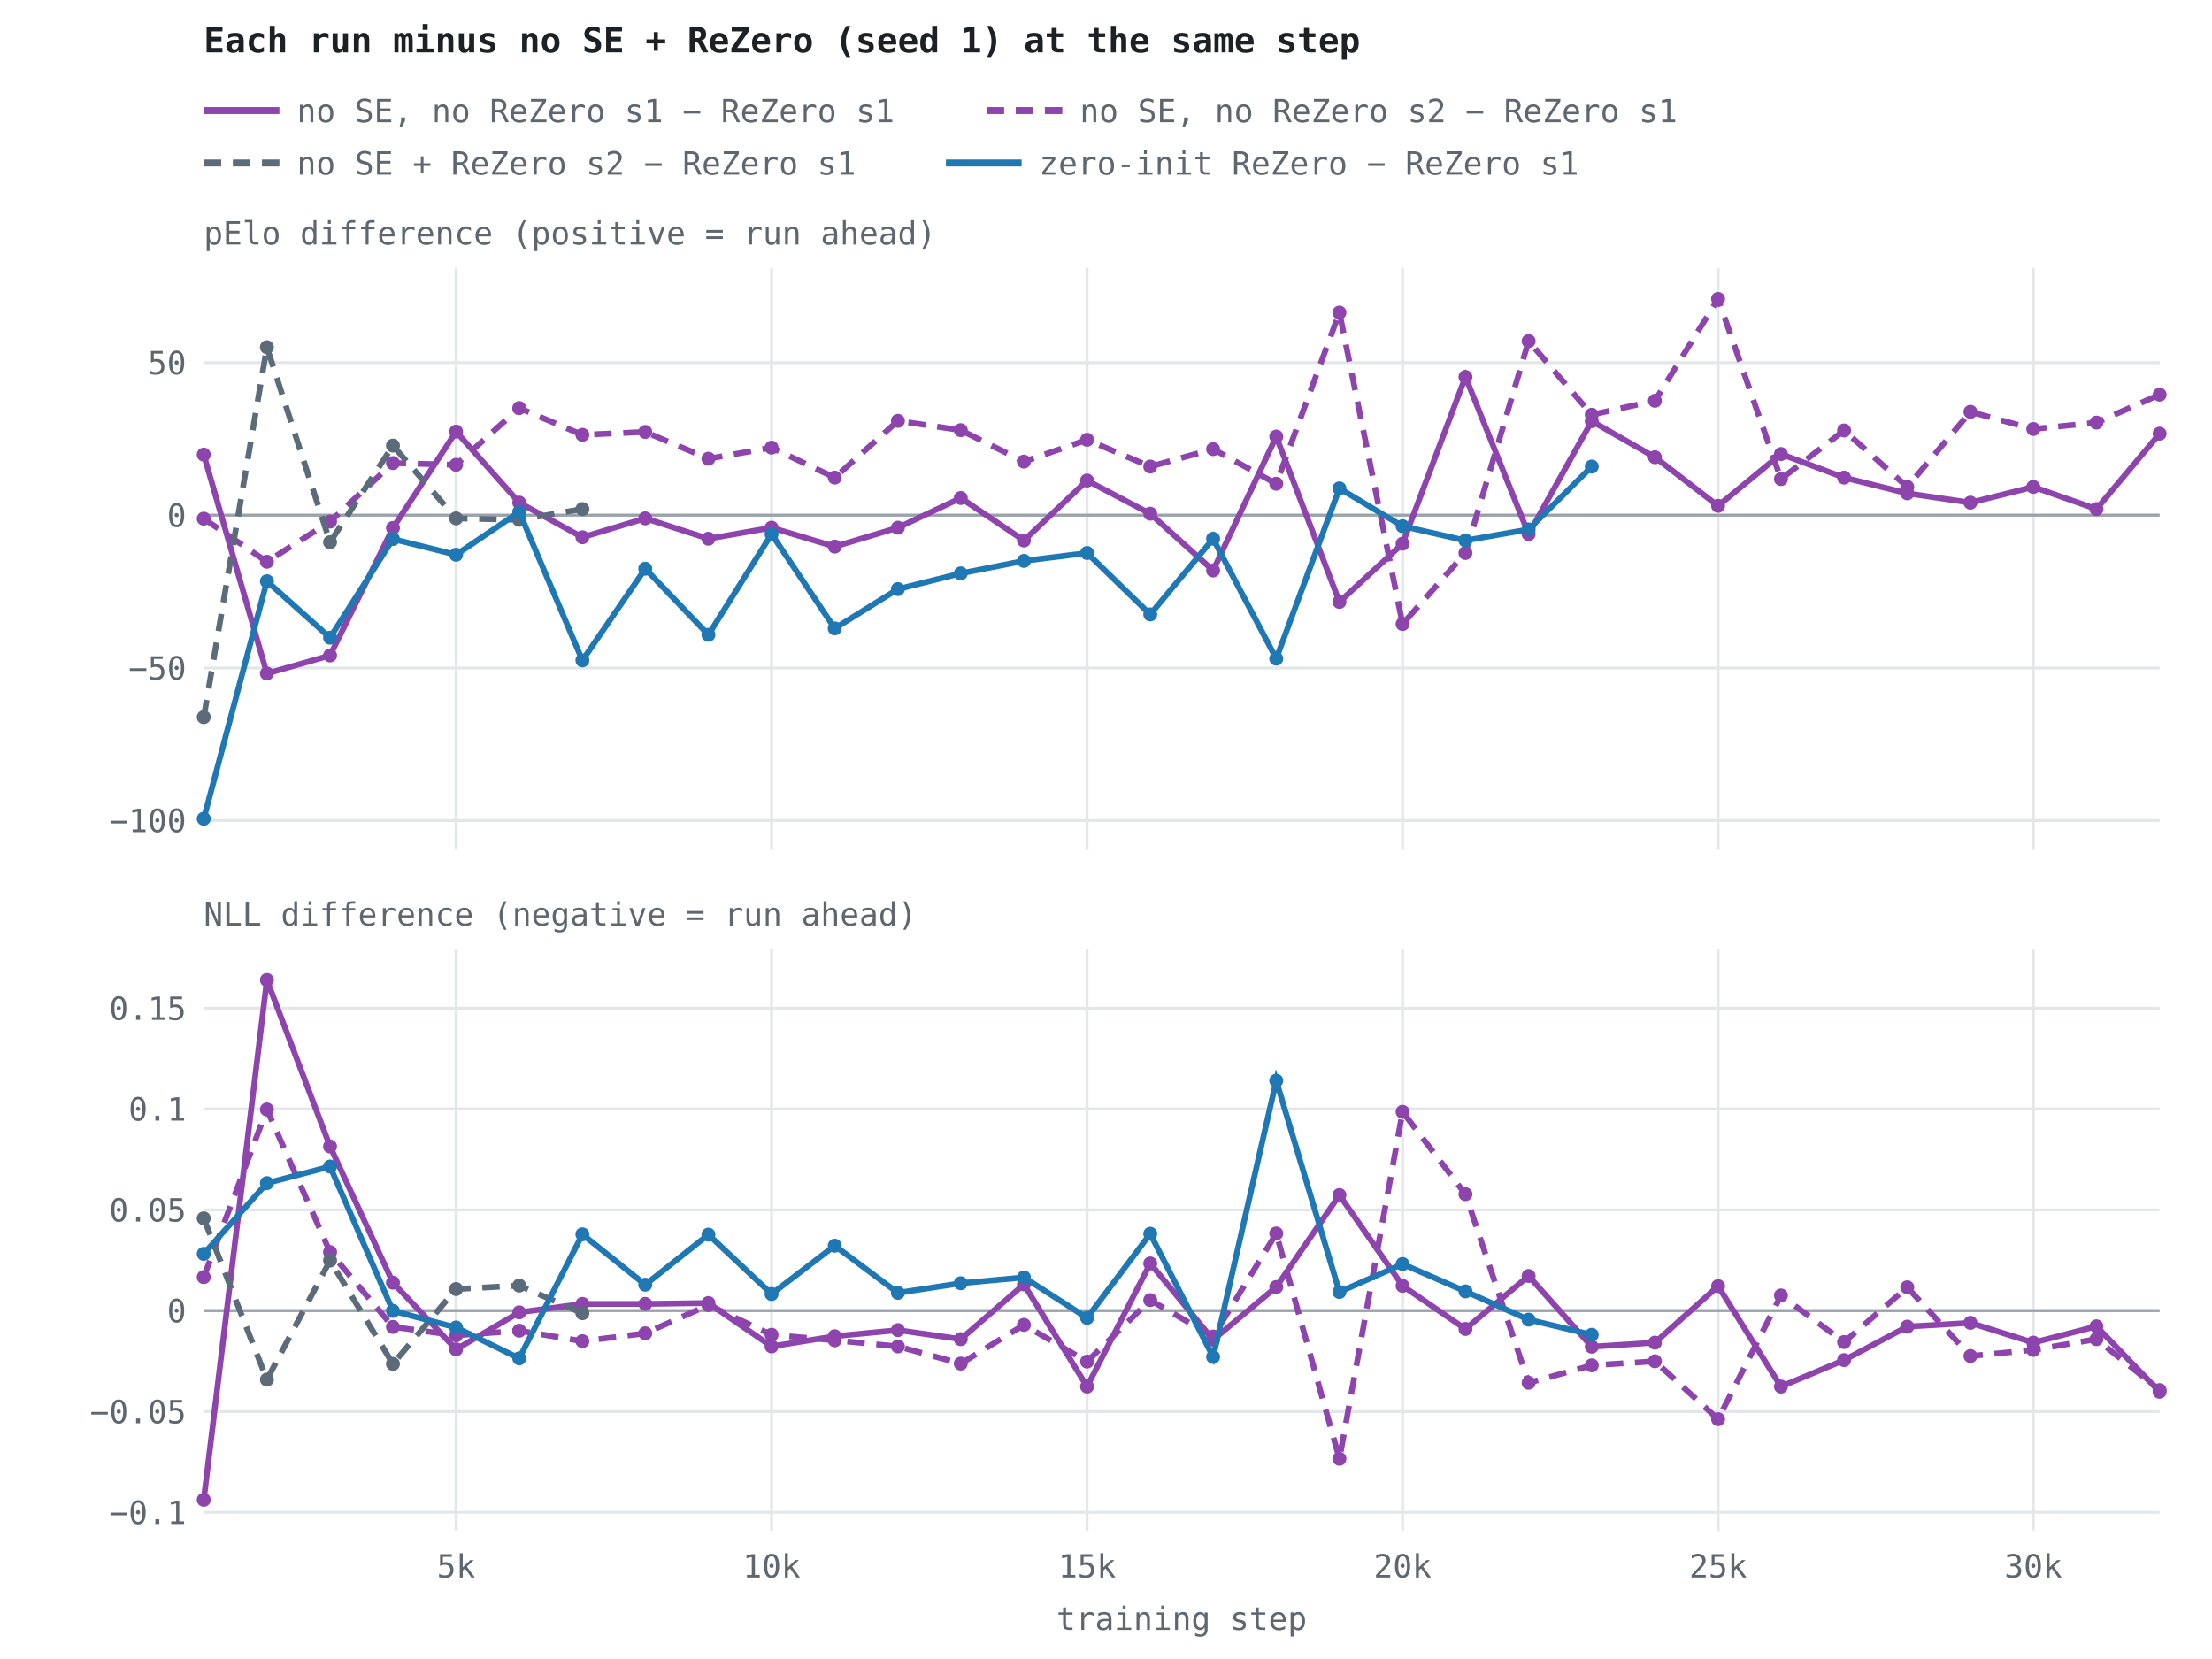
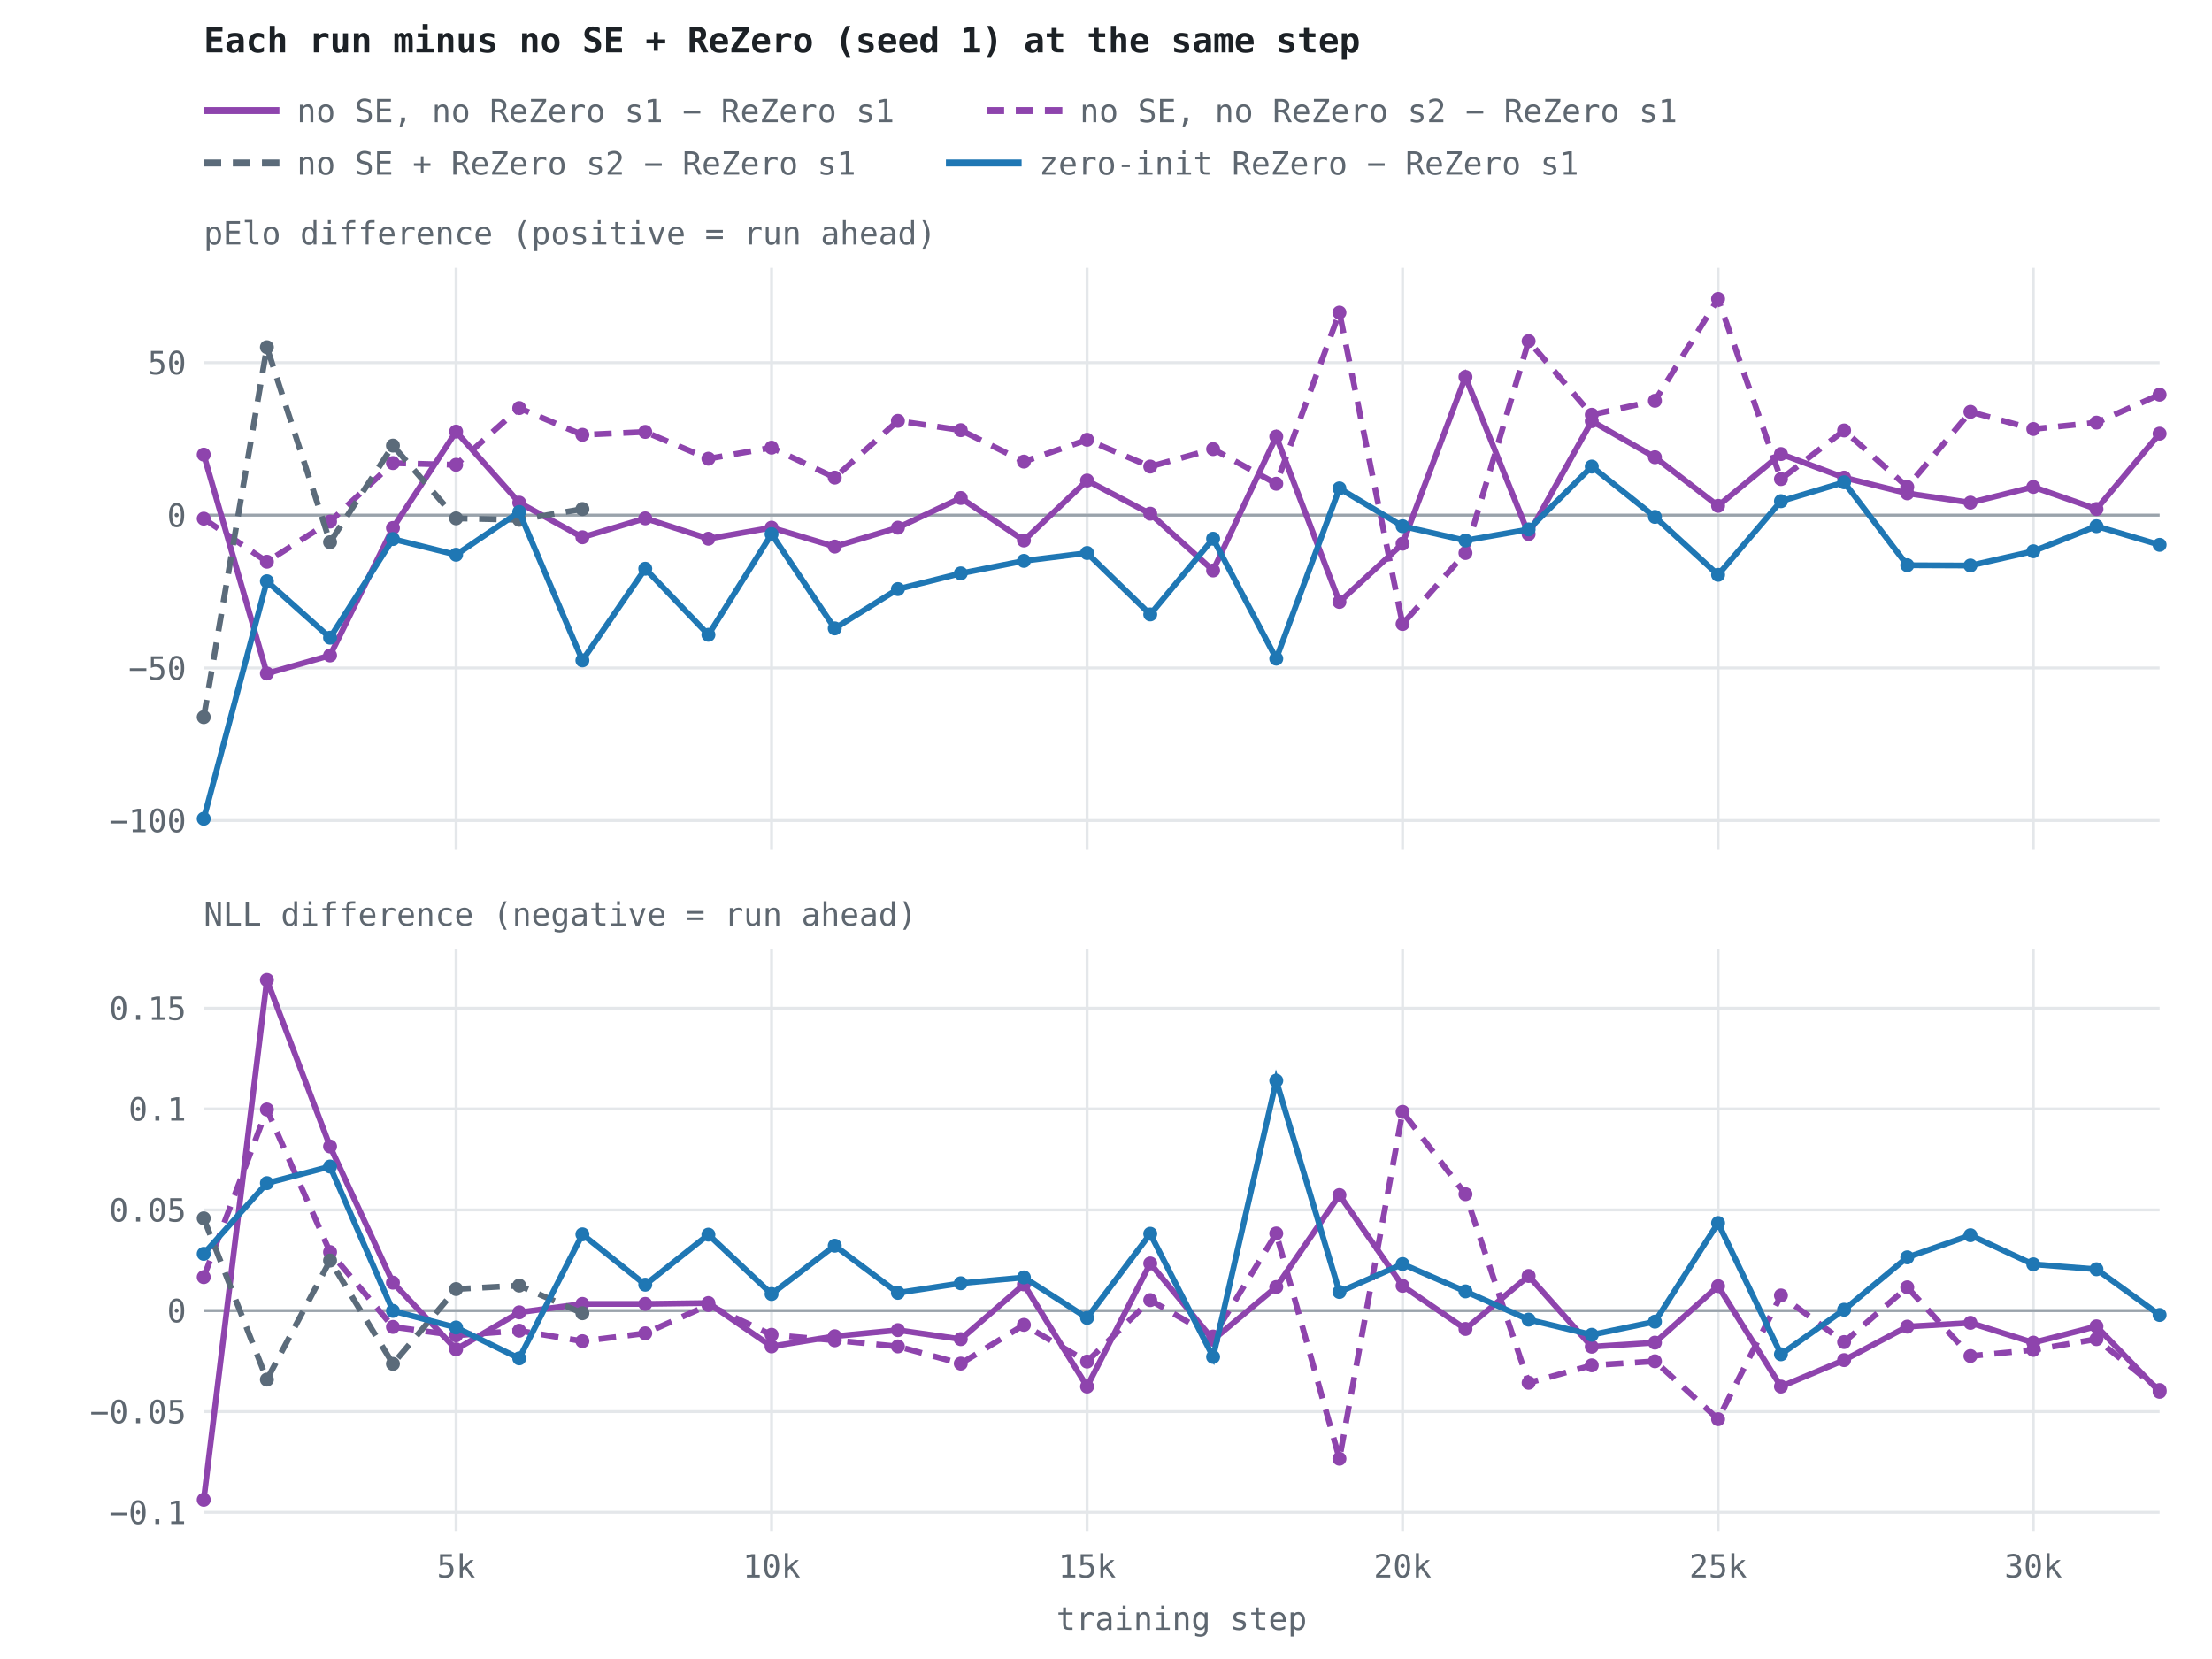
<svg xmlns="http://www.w3.org/2000/svg" viewBox="0 0 760 570" role="img" aria-label="Each run minus no SE + ReZero (seed 1) at the same step">
  <style>.bg{fill:#FFFFFF}.t{fill:#5E6770;font:11px ui-monospace,Menlo,monospace}.tt{fill:#1C2126;font:600 12px ui-monospace,Menlo,monospace}.g{stroke:#E4E7EA;stroke-width:1}.z{stroke:#9AA3AB;stroke-width:1}@media (prefers-color-scheme:dark){.bg{fill:#14171A}.t{fill:#9AA3AB}.tt{fill:#E6E9EC}.g{stroke:#262B30}.z{stroke:#5E6770}}</style>
  <rect class="bg" width="760" height="570" />
  <text class="tt" x="70" y="18">Each run minus no SE + ReZero (seed 1) at the same step</text>
  <line x1="70" y1="38" x2="96" y2="38" stroke="#8E44AD" stroke-width="2.4" />
  <text class="t" x="102" y="42">no SE, no ReZero s1 − ReZero s1</text>
  <line x1="339" y1="38" x2="365" y2="38" stroke="#8E44AD" stroke-width="2.4" stroke-dasharray="6 4" />
  <text class="t" x="371" y="42">no SE, no ReZero s2 − ReZero s1</text>
  <line x1="70" y1="56" x2="96" y2="56" stroke="#5B6B7A" stroke-width="2.4" stroke-dasharray="6 4" />
  <text class="t" x="102" y="60">no SE + ReZero s2 − ReZero s1</text>
  <line x1="325" y1="56" x2="351" y2="56" stroke="#1F77B4" stroke-width="2.4" />
  <text class="t" x="357" y="60">zero-init ReZero − ReZero s1</text>
  <line class="g" x1="70" y1="281.9" x2="742" y2="281.9" />
  <text class="t" x="64" y="285.9" text-anchor="end">−100</text>
  <line class="g" x1="70" y1="229.5" x2="742" y2="229.5" />
  <text class="t" x="64" y="233.5" text-anchor="end">−50</text>
  <line class="g" x1="70" y1="177.0" x2="742" y2="177.0" />
  <text class="t" x="64" y="181.0" text-anchor="end">0</text>
  <line class="g" x1="70" y1="124.6" x2="742" y2="124.6" />
  <text class="t" x="64" y="128.6" text-anchor="end">50</text>
  <line class="g" x1="156.7" y1="92" x2="156.7" y2="292" />
  <line class="g" x1="265.1" y1="92" x2="265.1" y2="292" />
  <line class="g" x1="373.5" y1="92" x2="373.5" y2="292" />
  <line class="g" x1="481.9" y1="92" x2="481.9" y2="292" />
  <line class="g" x1="590.3" y1="92" x2="590.3" y2="292" />
  <line class="g" x1="698.6" y1="92" x2="698.6" y2="292" />
  <line class="z" x1="70" y1="177.0" x2="742" y2="177.0" />
  <text class="t" x="70" y="84">pElo difference (positive = run ahead)</text>
  <path d="M70.0,156.2 L91.7,231.4 L113.4,225.2 L135.0,181.4 L156.7,148.3 L178.4,172.7 L200.1,184.6 L221.7,178.1 L243.4,185.1 L265.1,181.3 L286.8,187.8 L308.5,181.3 L330.1,171.1 L351.8,185.7 L373.5,165.1 L395.2,176.5 L416.8,196.0 L438.5,150.0 L460.2,206.8 L481.9,186.8 L503.5,129.5 L525.2,183.5 L546.9,144.7 L568.6,157.1 L590.3,173.8 L611.9,156.0 L633.6,164.1 L655.3,169.5 L677.0,172.7 L698.6,167.3 L720.3,174.9 L742.0,149.0" fill="none" stroke="#8E44AD" stroke-width="2" />
  <circle cx="70.0" cy="156.2" r="2.4" fill="#8E44AD" />
  <circle cx="91.7" cy="231.4" r="2.4" fill="#8E44AD" />
  <circle cx="113.4" cy="225.2" r="2.4" fill="#8E44AD" />
  <circle cx="135.0" cy="181.4" r="2.4" fill="#8E44AD" />
  <circle cx="156.7" cy="148.3" r="2.4" fill="#8E44AD" />
  <circle cx="178.4" cy="172.7" r="2.4" fill="#8E44AD" />
  <circle cx="200.1" cy="184.6" r="2.4" fill="#8E44AD" />
  <circle cx="221.7" cy="178.1" r="2.4" fill="#8E44AD" />
  <circle cx="243.4" cy="185.1" r="2.4" fill="#8E44AD" />
  <circle cx="265.1" cy="181.3" r="2.4" fill="#8E44AD" />
  <circle cx="286.8" cy="187.8" r="2.4" fill="#8E44AD" />
  <circle cx="308.5" cy="181.3" r="2.4" fill="#8E44AD" />
  <circle cx="330.1" cy="171.1" r="2.4" fill="#8E44AD" />
  <circle cx="351.8" cy="185.7" r="2.4" fill="#8E44AD" />
  <circle cx="373.5" cy="165.1" r="2.4" fill="#8E44AD" />
  <circle cx="395.2" cy="176.5" r="2.4" fill="#8E44AD" />
  <circle cx="416.8" cy="196.0" r="2.4" fill="#8E44AD" />
  <circle cx="438.5" cy="150.0" r="2.4" fill="#8E44AD" />
  <circle cx="460.2" cy="206.8" r="2.4" fill="#8E44AD" />
  <circle cx="481.9" cy="186.8" r="2.4" fill="#8E44AD" />
  <circle cx="503.5" cy="129.5" r="2.4" fill="#8E44AD" />
  <circle cx="525.2" cy="183.5" r="2.4" fill="#8E44AD" />
  <circle cx="546.9" cy="144.7" r="2.4" fill="#8E44AD" />
  <circle cx="568.6" cy="157.1" r="2.4" fill="#8E44AD" />
  <circle cx="590.3" cy="173.8" r="2.4" fill="#8E44AD" />
  <circle cx="611.9" cy="156.0" r="2.4" fill="#8E44AD" />
  <circle cx="633.6" cy="164.1" r="2.4" fill="#8E44AD" />
  <circle cx="655.3" cy="169.5" r="2.4" fill="#8E44AD" />
  <circle cx="677.0" cy="172.7" r="2.4" fill="#8E44AD" />
  <circle cx="698.6" cy="167.3" r="2.4" fill="#8E44AD" />
  <circle cx="720.3" cy="174.9" r="2.4" fill="#8E44AD" />
  <circle cx="742.0" cy="149.0" r="2.4" fill="#8E44AD" />
  <path d="M70.0,178.2 L91.7,193.0 L113.4,179.2 L135.0,159.1 L156.7,159.7 L178.4,140.2 L200.1,149.4 L221.7,148.4 L243.4,157.6 L265.1,153.8 L286.8,164.1 L308.5,144.6 L330.1,147.8 L351.8,158.6 L373.5,151.1 L395.2,160.3 L416.8,154.3 L438.5,166.2 L460.2,107.4 L481.9,214.4 L503.5,190.0 L525.2,117.2 L546.9,142.5 L568.6,137.7 L590.3,102.7 L611.9,164.6 L633.6,147.9 L655.3,167.3 L677.0,141.5 L698.6,147.4 L720.3,145.2 L742.0,135.6" fill="none" stroke="#8E44AD" stroke-width="2" stroke-dasharray="6 4" />
  <circle cx="70.0" cy="178.2" r="2.4" fill="#8E44AD" />
  <circle cx="91.7" cy="193.0" r="2.4" fill="#8E44AD" />
  <circle cx="113.4" cy="179.2" r="2.4" fill="#8E44AD" />
  <circle cx="135.0" cy="159.1" r="2.4" fill="#8E44AD" />
  <circle cx="156.7" cy="159.7" r="2.4" fill="#8E44AD" />
  <circle cx="178.4" cy="140.2" r="2.4" fill="#8E44AD" />
  <circle cx="200.1" cy="149.4" r="2.4" fill="#8E44AD" />
  <circle cx="221.7" cy="148.4" r="2.4" fill="#8E44AD" />
  <circle cx="243.4" cy="157.6" r="2.4" fill="#8E44AD" />
  <circle cx="265.1" cy="153.8" r="2.4" fill="#8E44AD" />
  <circle cx="286.8" cy="164.1" r="2.4" fill="#8E44AD" />
  <circle cx="308.5" cy="144.6" r="2.4" fill="#8E44AD" />
  <circle cx="330.1" cy="147.8" r="2.4" fill="#8E44AD" />
  <circle cx="351.8" cy="158.6" r="2.4" fill="#8E44AD" />
  <circle cx="373.5" cy="151.1" r="2.4" fill="#8E44AD" />
  <circle cx="395.2" cy="160.3" r="2.4" fill="#8E44AD" />
  <circle cx="416.8" cy="154.3" r="2.4" fill="#8E44AD" />
  <circle cx="438.5" cy="166.2" r="2.4" fill="#8E44AD" />
  <circle cx="460.2" cy="107.4" r="2.4" fill="#8E44AD" />
  <circle cx="481.9" cy="214.4" r="2.4" fill="#8E44AD" />
  <circle cx="503.5" cy="190.0" r="2.4" fill="#8E44AD" />
  <circle cx="525.2" cy="117.2" r="2.4" fill="#8E44AD" />
  <circle cx="546.9" cy="142.5" r="2.4" fill="#8E44AD" />
  <circle cx="568.6" cy="137.7" r="2.4" fill="#8E44AD" />
  <circle cx="590.3" cy="102.7" r="2.4" fill="#8E44AD" />
  <circle cx="611.9" cy="164.6" r="2.4" fill="#8E44AD" />
  <circle cx="633.6" cy="147.9" r="2.4" fill="#8E44AD" />
  <circle cx="655.3" cy="167.3" r="2.4" fill="#8E44AD" />
  <circle cx="677.0" cy="141.5" r="2.4" fill="#8E44AD" />
  <circle cx="698.6" cy="147.4" r="2.4" fill="#8E44AD" />
  <circle cx="720.3" cy="145.2" r="2.4" fill="#8E44AD" />
  <circle cx="742.0" cy="135.6" r="2.4" fill="#8E44AD" />
  <path d="M70.0,246.4 L91.7,119.3 L113.4,186.3 L135.0,153.1 L156.7,178.1 L178.4,178.6 L200.1,174.9" fill="none" stroke="#5B6B7A" stroke-width="2" stroke-dasharray="6 4" />
  <circle cx="70.0" cy="246.4" r="2.4" fill="#5B6B7A" />
  <circle cx="91.7" cy="119.3" r="2.4" fill="#5B6B7A" />
  <circle cx="113.4" cy="186.3" r="2.4" fill="#5B6B7A" />
  <circle cx="135.0" cy="153.1" r="2.4" fill="#5B6B7A" />
  <circle cx="156.7" cy="178.1" r="2.4" fill="#5B6B7A" />
  <circle cx="178.4" cy="178.6" r="2.4" fill="#5B6B7A" />
  <circle cx="200.1" cy="174.9" r="2.4" fill="#5B6B7A" />
-   <path d="M70.0,281.3 L91.7,199.7 L113.4,219.1 L135.0,185.2 L156.7,190.6 L178.4,175.9 L200.1,226.9 L221.7,195.4 L243.4,218.1 L265.1,183.5 L286.8,215.9 L308.5,202.4 L330.1,197.0 L351.8,192.7 L373.5,190.0 L395.2,211.1 L416.8,185.1 L438.5,226.3 L460.2,167.8 L481.9,180.8 L503.5,185.7 L525.2,181.9 L546.9,160.3" fill="none" stroke="#1F77B4" stroke-width="2" />
+   <path d="M70.0,281.3 L91.7,199.7 L113.4,219.1 L135.0,185.2 L156.7,190.6 L178.4,175.9 L200.1,226.9 L221.7,195.4 L243.4,218.1 L265.1,183.5 L286.8,215.9 L308.5,202.4 L330.1,197.0 L351.8,192.7 L373.5,190.0 L395.2,211.1 L416.8,185.1 L438.5,226.3 L460.2,167.8 L481.9,180.8 L503.5,185.7 L525.2,181.9 L546.9,160.3 L568.6,177.6 L590.3,197.5 L611.9,172.2 L633.6,165.7 L655.3,194.2 L677.0,194.3 L698.6,189.4 L720.3,180.8 L742.0,187.2" fill="none" stroke="#1F77B4" stroke-width="2" />
  <circle cx="70.0" cy="281.3" r="2.4" fill="#1F77B4" />
  <circle cx="91.7" cy="199.7" r="2.4" fill="#1F77B4" />
  <circle cx="113.4" cy="219.1" r="2.4" fill="#1F77B4" />
  <circle cx="135.0" cy="185.2" r="2.4" fill="#1F77B4" />
  <circle cx="156.7" cy="190.6" r="2.4" fill="#1F77B4" />
  <circle cx="178.4" cy="175.9" r="2.4" fill="#1F77B4" />
  <circle cx="200.1" cy="226.9" r="2.4" fill="#1F77B4" />
  <circle cx="221.7" cy="195.4" r="2.4" fill="#1F77B4" />
  <circle cx="243.4" cy="218.1" r="2.4" fill="#1F77B4" />
  <circle cx="265.1" cy="183.5" r="2.4" fill="#1F77B4" />
  <circle cx="286.8" cy="215.9" r="2.4" fill="#1F77B4" />
  <circle cx="308.5" cy="202.4" r="2.4" fill="#1F77B4" />
  <circle cx="330.1" cy="197.0" r="2.4" fill="#1F77B4" />
  <circle cx="351.8" cy="192.7" r="2.4" fill="#1F77B4" />
  <circle cx="373.5" cy="190.0" r="2.4" fill="#1F77B4" />
  <circle cx="395.2" cy="211.1" r="2.4" fill="#1F77B4" />
  <circle cx="416.8" cy="185.1" r="2.4" fill="#1F77B4" />
  <circle cx="438.5" cy="226.3" r="2.4" fill="#1F77B4" />
  <circle cx="460.2" cy="167.8" r="2.4" fill="#1F77B4" />
  <circle cx="481.9" cy="180.8" r="2.4" fill="#1F77B4" />
  <circle cx="503.5" cy="185.7" r="2.4" fill="#1F77B4" />
  <circle cx="525.2" cy="181.9" r="2.4" fill="#1F77B4" />
  <circle cx="546.9" cy="160.3" r="2.4" fill="#1F77B4" />
+   <circle cx="568.6" cy="177.6" r="2.4" fill="#1F77B4" />
+   <circle cx="590.3" cy="197.5" r="2.4" fill="#1F77B4" />
+   <circle cx="611.9" cy="172.2" r="2.4" fill="#1F77B4" />
+   <circle cx="633.6" cy="165.7" r="2.4" fill="#1F77B4" />
+   <circle cx="655.3" cy="194.2" r="2.4" fill="#1F77B4" />
+   <circle cx="677.0" cy="194.3" r="2.4" fill="#1F77B4" />
+   <circle cx="698.6" cy="189.4" r="2.4" fill="#1F77B4" />
+   <circle cx="720.3" cy="180.8" r="2.4" fill="#1F77B4" />
+   <circle cx="742.0" cy="187.2" r="2.4" fill="#1F77B4" />
  <line class="g" x1="70" y1="519.6" x2="742" y2="519.6" />
  <text class="t" x="64" y="523.6" text-anchor="end">−0.1</text>
  <line class="g" x1="70" y1="485.0" x2="742" y2="485.0" />
  <text class="t" x="64" y="489.0" text-anchor="end">−0.05</text>
  <line class="g" x1="70" y1="450.3" x2="742" y2="450.3" />
  <text class="t" x="64" y="454.3" text-anchor="end">0</text>
  <line class="g" x1="70" y1="415.7" x2="742" y2="415.7" />
  <text class="t" x="64" y="419.7" text-anchor="end">0.05</text>
  <line class="g" x1="70" y1="381.0" x2="742" y2="381.0" />
  <text class="t" x="64" y="385.0" text-anchor="end">0.1</text>
  <line class="g" x1="70" y1="346.4" x2="742" y2="346.4" />
  <text class="t" x="64" y="350.4" text-anchor="end">0.15</text>
  <line class="g" x1="156.7" y1="326" x2="156.7" y2="526" />
  <line class="g" x1="265.1" y1="326" x2="265.1" y2="526" />
  <line class="g" x1="373.5" y1="326" x2="373.5" y2="526" />
  <line class="g" x1="481.9" y1="326" x2="481.9" y2="526" />
  <line class="g" x1="590.3" y1="326" x2="590.3" y2="526" />
  <line class="g" x1="698.6" y1="326" x2="698.6" y2="526" />
  <line class="z" x1="70" y1="450.3" x2="742" y2="450.3" />
  <text class="t" x="70" y="318">NLL difference (negative = run ahead)</text>
  <path d="M70.0,515.3 L91.7,336.7 L113.4,393.9 L135.0,440.7 L156.7,463.6 L178.4,450.9 L200.1,448.0 L221.7,448.0 L243.4,447.7 L265.1,462.6 L286.8,459.1 L308.5,457.0 L330.1,460.1 L351.8,441.3 L373.5,476.4 L395.2,434.1 L416.8,460.3 L438.5,442.2 L460.2,410.6 L481.9,441.8 L503.5,456.6 L525.2,438.4 L546.9,462.7 L568.6,461.3 L590.3,441.9 L611.9,476.4 L633.6,467.3 L655.3,455.8 L677.0,454.5 L698.6,461.3 L720.3,455.7 L742.0,478.2" fill="none" stroke="#8E44AD" stroke-width="2" />
  <circle cx="70.0" cy="515.3" r="2.4" fill="#8E44AD" />
  <circle cx="91.7" cy="336.7" r="2.4" fill="#8E44AD" />
  <circle cx="113.4" cy="393.9" r="2.4" fill="#8E44AD" />
  <circle cx="135.0" cy="440.7" r="2.4" fill="#8E44AD" />
  <circle cx="156.7" cy="463.6" r="2.4" fill="#8E44AD" />
  <circle cx="178.4" cy="450.9" r="2.4" fill="#8E44AD" />
  <circle cx="200.1" cy="448.0" r="2.4" fill="#8E44AD" />
  <circle cx="221.7" cy="448.0" r="2.4" fill="#8E44AD" />
  <circle cx="243.4" cy="447.7" r="2.4" fill="#8E44AD" />
  <circle cx="265.1" cy="462.6" r="2.4" fill="#8E44AD" />
  <circle cx="286.8" cy="459.1" r="2.4" fill="#8E44AD" />
  <circle cx="308.5" cy="457.0" r="2.4" fill="#8E44AD" />
  <circle cx="330.1" cy="460.1" r="2.4" fill="#8E44AD" />
  <circle cx="351.8" cy="441.3" r="2.4" fill="#8E44AD" />
  <circle cx="373.5" cy="476.4" r="2.4" fill="#8E44AD" />
  <circle cx="395.2" cy="434.1" r="2.4" fill="#8E44AD" />
  <circle cx="416.8" cy="460.3" r="2.4" fill="#8E44AD" />
  <circle cx="438.5" cy="442.2" r="2.4" fill="#8E44AD" />
  <circle cx="460.2" cy="410.6" r="2.4" fill="#8E44AD" />
  <circle cx="481.9" cy="441.8" r="2.4" fill="#8E44AD" />
  <circle cx="503.5" cy="456.6" r="2.4" fill="#8E44AD" />
  <circle cx="525.2" cy="438.4" r="2.4" fill="#8E44AD" />
  <circle cx="546.9" cy="462.7" r="2.4" fill="#8E44AD" />
  <circle cx="568.6" cy="461.3" r="2.4" fill="#8E44AD" />
  <circle cx="590.3" cy="441.9" r="2.4" fill="#8E44AD" />
  <circle cx="611.9" cy="476.4" r="2.4" fill="#8E44AD" />
  <circle cx="633.6" cy="467.3" r="2.4" fill="#8E44AD" />
  <circle cx="655.3" cy="455.8" r="2.4" fill="#8E44AD" />
  <circle cx="677.0" cy="454.5" r="2.4" fill="#8E44AD" />
  <circle cx="698.6" cy="461.3" r="2.4" fill="#8E44AD" />
  <circle cx="720.3" cy="455.7" r="2.4" fill="#8E44AD" />
  <circle cx="742.0" cy="478.2" r="2.4" fill="#8E44AD" />
  <path d="M70.0,438.8 L91.7,381.2 L113.4,430.2 L135.0,455.9 L156.7,458.8 L178.4,457.2 L200.1,460.8 L221.7,458.1 L243.4,448.4 L265.1,458.6 L286.8,460.5 L308.5,462.6 L330.1,468.5 L351.8,455.2 L373.5,467.8 L395.2,446.7 L416.8,459.2 L438.5,423.8 L460.2,501.2 L481.9,382.0 L503.5,410.3 L525.2,475.1 L546.9,469.1 L568.6,467.7 L590.3,487.6 L611.9,445.1 L633.6,461.1 L655.3,442.3 L677.0,465.9 L698.6,463.8 L720.3,460.1 L742.0,477.6" fill="none" stroke="#8E44AD" stroke-width="2" stroke-dasharray="6 4" />
  <circle cx="70.0" cy="438.8" r="2.4" fill="#8E44AD" />
  <circle cx="91.7" cy="381.2" r="2.4" fill="#8E44AD" />
  <circle cx="113.4" cy="430.2" r="2.4" fill="#8E44AD" />
  <circle cx="135.0" cy="455.9" r="2.4" fill="#8E44AD" />
  <circle cx="156.7" cy="458.8" r="2.4" fill="#8E44AD" />
  <circle cx="178.4" cy="457.2" r="2.4" fill="#8E44AD" />
  <circle cx="200.1" cy="460.8" r="2.4" fill="#8E44AD" />
  <circle cx="221.7" cy="458.1" r="2.4" fill="#8E44AD" />
  <circle cx="243.4" cy="448.4" r="2.4" fill="#8E44AD" />
  <circle cx="265.1" cy="458.6" r="2.4" fill="#8E44AD" />
  <circle cx="286.8" cy="460.5" r="2.4" fill="#8E44AD" />
  <circle cx="308.5" cy="462.6" r="2.4" fill="#8E44AD" />
  <circle cx="330.1" cy="468.5" r="2.4" fill="#8E44AD" />
  <circle cx="351.8" cy="455.2" r="2.4" fill="#8E44AD" />
  <circle cx="373.5" cy="467.8" r="2.4" fill="#8E44AD" />
  <circle cx="395.2" cy="446.7" r="2.4" fill="#8E44AD" />
  <circle cx="416.8" cy="459.2" r="2.4" fill="#8E44AD" />
  <circle cx="438.5" cy="423.8" r="2.4" fill="#8E44AD" />
  <circle cx="460.2" cy="501.2" r="2.4" fill="#8E44AD" />
  <circle cx="481.9" cy="382.0" r="2.4" fill="#8E44AD" />
  <circle cx="503.5" cy="410.3" r="2.4" fill="#8E44AD" />
  <circle cx="525.2" cy="475.1" r="2.4" fill="#8E44AD" />
  <circle cx="546.9" cy="469.1" r="2.4" fill="#8E44AD" />
  <circle cx="568.6" cy="467.7" r="2.4" fill="#8E44AD" />
  <circle cx="590.3" cy="487.6" r="2.4" fill="#8E44AD" />
  <circle cx="611.9" cy="445.1" r="2.4" fill="#8E44AD" />
  <circle cx="633.6" cy="461.1" r="2.4" fill="#8E44AD" />
  <circle cx="655.3" cy="442.3" r="2.4" fill="#8E44AD" />
  <circle cx="677.0" cy="465.9" r="2.4" fill="#8E44AD" />
  <circle cx="698.6" cy="463.8" r="2.4" fill="#8E44AD" />
  <circle cx="720.3" cy="460.1" r="2.4" fill="#8E44AD" />
  <circle cx="742.0" cy="477.6" r="2.4" fill="#8E44AD" />
  <path d="M70.0,418.6 L91.7,474.0 L113.4,433.1 L135.0,468.6 L156.7,442.9 L178.4,441.7 L200.1,451.2" fill="none" stroke="#5B6B7A" stroke-width="2" stroke-dasharray="6 4" />
  <circle cx="70.0" cy="418.6" r="2.4" fill="#5B6B7A" />
  <circle cx="91.7" cy="474.0" r="2.4" fill="#5B6B7A" />
  <circle cx="113.4" cy="433.1" r="2.4" fill="#5B6B7A" />
  <circle cx="135.0" cy="468.6" r="2.4" fill="#5B6B7A" />
  <circle cx="156.7" cy="442.9" r="2.4" fill="#5B6B7A" />
  <circle cx="178.4" cy="441.7" r="2.4" fill="#5B6B7A" />
  <circle cx="200.1" cy="451.2" r="2.4" fill="#5B6B7A" />
-   <path d="M70.0,430.8 L91.7,406.5 L113.4,400.8 L135.0,450.4 L156.7,456.1 L178.4,466.7 L200.1,424.1 L221.7,441.4 L243.4,424.2 L265.1,444.6 L286.8,428.0 L308.5,444.2 L330.1,440.9 L351.8,438.9 L373.5,452.8 L395.2,423.9 L416.8,466.2 L438.5,371.3 L460.2,443.9 L481.9,434.3 L503.5,443.7 L525.2,453.4 L546.9,458.6" fill="none" stroke="#1F77B4" stroke-width="2" />
+   <path d="M70.0,430.8 L91.7,406.5 L113.4,400.8 L135.0,450.4 L156.7,456.1 L178.4,466.7 L200.1,424.1 L221.7,441.4 L243.4,424.2 L265.1,444.6 L286.8,428.0 L308.5,444.2 L330.1,440.9 L351.8,438.9 L373.5,452.8 L395.2,423.9 L416.8,466.2 L438.5,371.3 L460.2,443.9 L481.9,434.3 L503.5,443.7 L525.2,453.4 L546.9,458.6 L568.6,454.1 L590.3,420.2 L611.9,465.3 L633.6,450.0 L655.3,432.0 L677.0,424.4 L698.6,434.4 L720.3,436.1 L742.0,451.8" fill="none" stroke="#1F77B4" stroke-width="2" />
  <circle cx="70.0" cy="430.8" r="2.4" fill="#1F77B4" />
  <circle cx="91.7" cy="406.5" r="2.4" fill="#1F77B4" />
  <circle cx="113.4" cy="400.8" r="2.4" fill="#1F77B4" />
  <circle cx="135.0" cy="450.4" r="2.4" fill="#1F77B4" />
  <circle cx="156.7" cy="456.1" r="2.4" fill="#1F77B4" />
  <circle cx="178.4" cy="466.7" r="2.4" fill="#1F77B4" />
  <circle cx="200.1" cy="424.1" r="2.4" fill="#1F77B4" />
  <circle cx="221.7" cy="441.4" r="2.4" fill="#1F77B4" />
  <circle cx="243.4" cy="424.2" r="2.4" fill="#1F77B4" />
  <circle cx="265.1" cy="444.6" r="2.4" fill="#1F77B4" />
  <circle cx="286.8" cy="428.0" r="2.4" fill="#1F77B4" />
  <circle cx="308.5" cy="444.2" r="2.4" fill="#1F77B4" />
  <circle cx="330.1" cy="440.9" r="2.4" fill="#1F77B4" />
  <circle cx="351.8" cy="438.9" r="2.4" fill="#1F77B4" />
  <circle cx="373.5" cy="452.8" r="2.4" fill="#1F77B4" />
  <circle cx="395.2" cy="423.9" r="2.4" fill="#1F77B4" />
  <circle cx="416.8" cy="466.2" r="2.4" fill="#1F77B4" />
  <circle cx="438.5" cy="371.3" r="2.4" fill="#1F77B4" />
  <circle cx="460.2" cy="443.9" r="2.4" fill="#1F77B4" />
  <circle cx="481.9" cy="434.3" r="2.4" fill="#1F77B4" />
  <circle cx="503.5" cy="443.7" r="2.4" fill="#1F77B4" />
  <circle cx="525.2" cy="453.4" r="2.4" fill="#1F77B4" />
  <circle cx="546.9" cy="458.6" r="2.4" fill="#1F77B4" />
+   <circle cx="568.6" cy="454.1" r="2.4" fill="#1F77B4" />
+   <circle cx="590.3" cy="420.2" r="2.4" fill="#1F77B4" />
+   <circle cx="611.9" cy="465.3" r="2.4" fill="#1F77B4" />
+   <circle cx="633.6" cy="450.0" r="2.4" fill="#1F77B4" />
+   <circle cx="655.3" cy="432.0" r="2.4" fill="#1F77B4" />
+   <circle cx="677.0" cy="424.4" r="2.4" fill="#1F77B4" />
+   <circle cx="698.6" cy="434.4" r="2.4" fill="#1F77B4" />
+   <circle cx="720.3" cy="436.1" r="2.4" fill="#1F77B4" />
+   <circle cx="742.0" cy="451.8" r="2.4" fill="#1F77B4" />
  <text class="t" x="156.7" y="542" text-anchor="middle">5k</text>
  <text class="t" x="265.1" y="542" text-anchor="middle">10k</text>
  <text class="t" x="373.5" y="542" text-anchor="middle">15k</text>
  <text class="t" x="481.9" y="542" text-anchor="middle">20k</text>
  <text class="t" x="590.3" y="542" text-anchor="middle">25k</text>
  <text class="t" x="698.6" y="542" text-anchor="middle">30k</text>
  <text class="t" x="406.0" y="560" text-anchor="middle">training step</text>
</svg>
